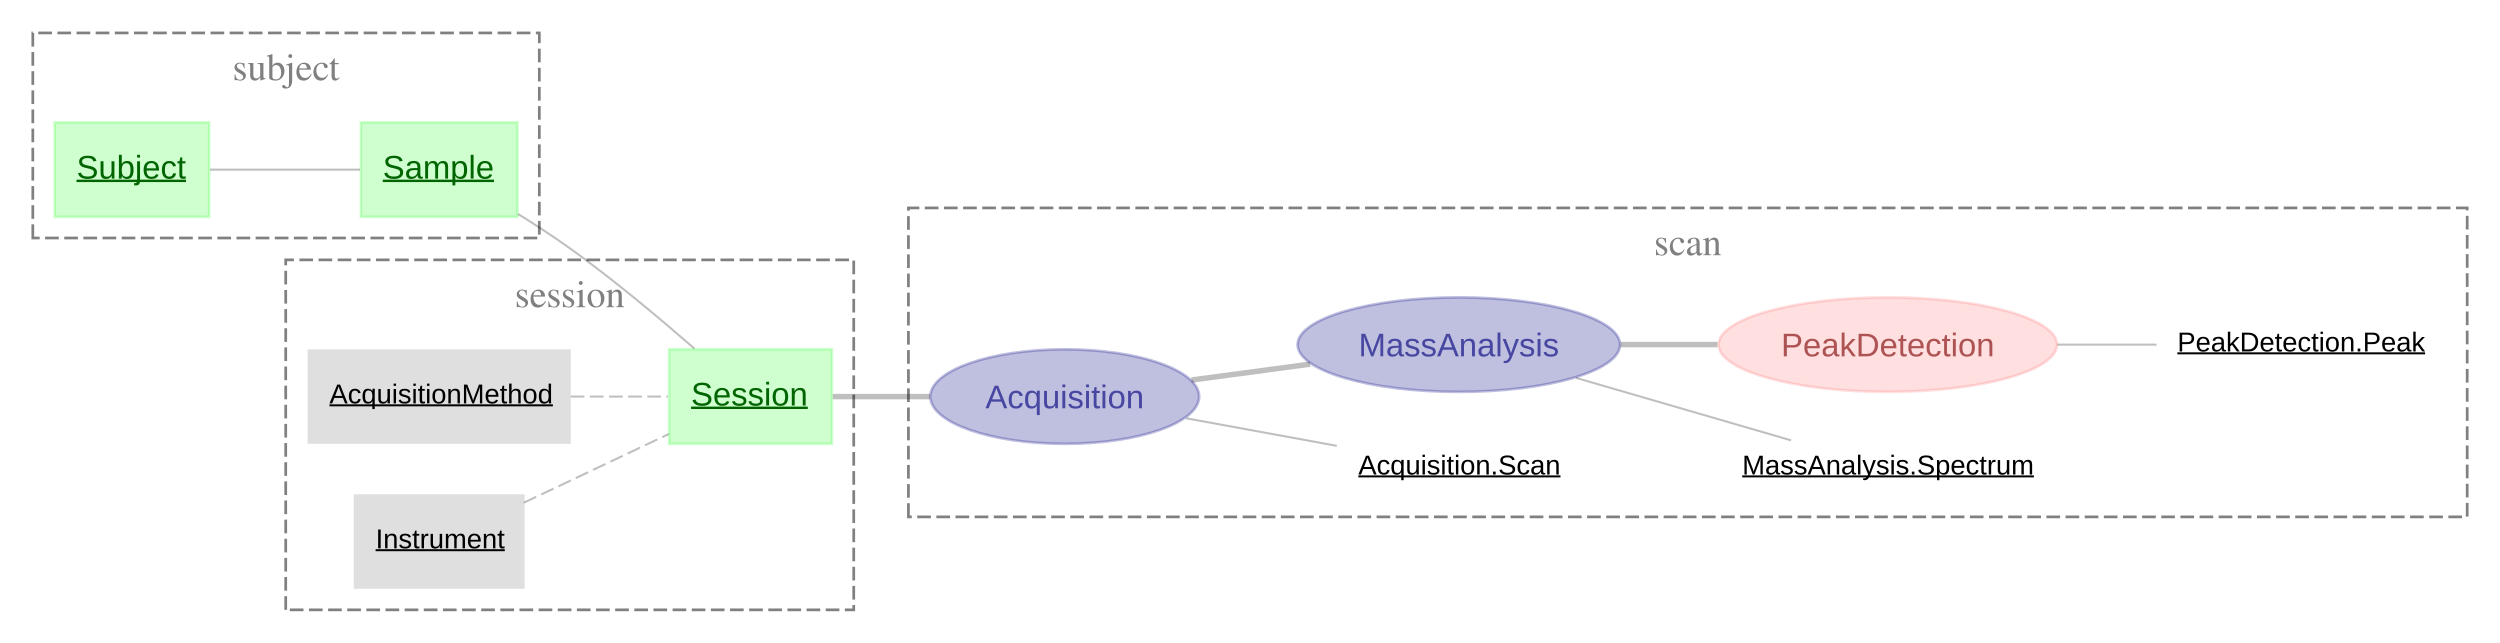
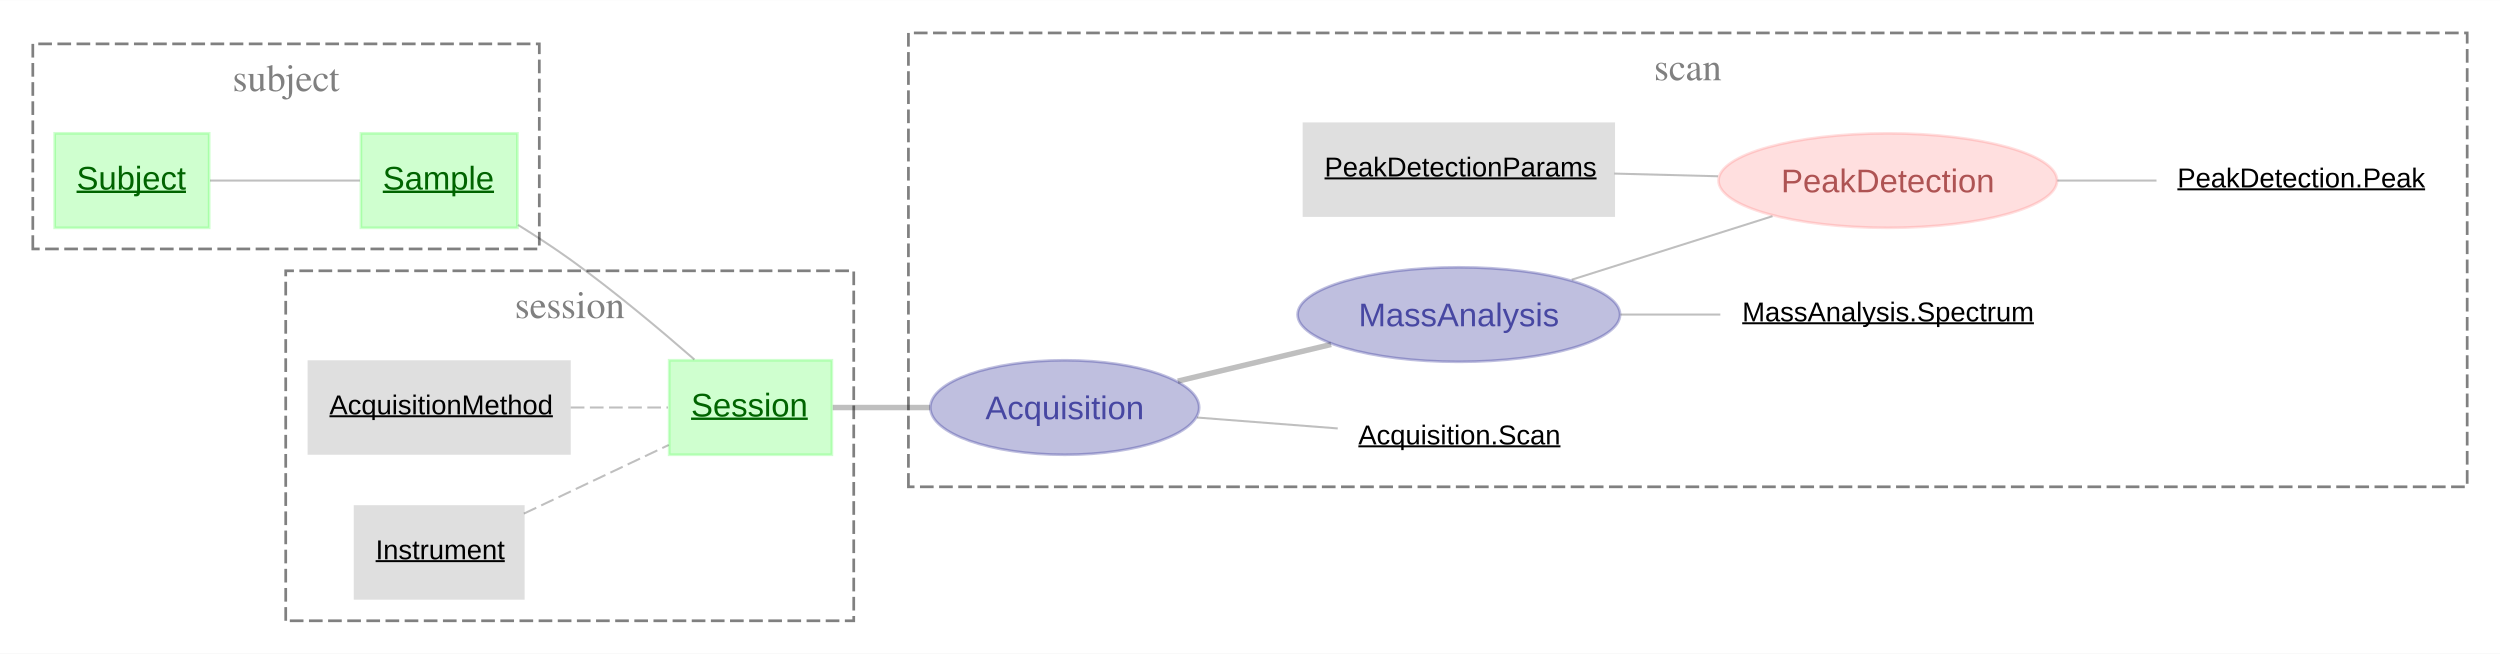
- <svg xmlns="http://www.w3.org/2000/svg" xmlns:xlink="http://www.w3.org/1999/xlink" width="914pt" height="235pt" viewBox="0.00 0.00 914.36 235.00">
-   <g id="graph0" class="graph" transform="scale(1 1) rotate(0) translate(4 231)">
-     <polygon fill="white" stroke="none" points="-4,4 -4,-231 910.36,-231 910.36,4 -4,4" />
+ <svg xmlns="http://www.w3.org/2000/svg" xmlns:xlink="http://www.w3.org/1999/xlink" width="914pt" height="239pt" viewBox="0.00 0.00 914.36 239.00">
+   <g id="graph0" class="graph" transform="scale(1 1) rotate(0) translate(4 235)">
+     <polygon fill="white" stroke="none" points="-4,4 -4,-235 910.36,-235 910.36,4 -4,4" />
    <g id="clust1" class="cluster">
      <polygon fill="none" stroke="gray" stroke-dasharray="5,2" points="8,-144 8,-219 193.25,-219 193.25,-144 8,-144" />
      <text text-anchor="middle" x="100.62" y="-201.7" font-family="Times,serif" font-size="14.00" fill="gray">subject</text>
    </g>
    <g id="clust2" class="cluster">
      <polygon fill="none" stroke="gray" stroke-dasharray="5,2" points="100.5,-8 100.5,-136 308.25,-136 308.25,-8 100.5,-8" />
      <text text-anchor="middle" x="204.38" y="-118.7" font-family="Times,serif" font-size="14.00" fill="gray">session</text>
    </g>
    <g id="clust3" class="cluster">
-       <polygon fill="none" stroke="gray" stroke-dasharray="5,2" points="328.25,-42 328.25,-155 898.36,-155 898.36,-42 328.25,-42" />
-       <text text-anchor="middle" x="613.31" y="-137.7" font-family="Times,serif" font-size="14.00" fill="gray">scan</text>
+       <polygon fill="none" stroke="gray" stroke-dasharray="5,2" points="328.25,-57 328.25,-223 898.36,-223 898.36,-57 328.25,-57" />
+       <text text-anchor="middle" x="613.31" y="-205.7" font-family="Times,serif" font-size="14.00" fill="gray">scan</text>
    </g>
    <g id="node1" class="node">
      <g id="a_node1">
        <a xlink:title="subject_id            ------------------------------ subject_description=&quot;'' ">
          <polygon fill="#00ff00" fill-opacity="0.188" stroke="#00ff00" stroke-opacity="0.188" points="72.5,-186.28 16,-186.28 16,-151.72 72.5,-151.72 72.5,-186.28" />
          <text text-anchor="start" x="24" y="-165.72" font-family="arial" text-decoration="underline" font-size="12.00" fill="darkgreen">Subject</text>
        </a>
      </g>
    </g>
    <g id="node4" class="node">
      <g id="a_node4">
        <a xlink:title="→ subject.Subject sample_id             ------------------------------ sample_type           collection_datetime=null  sample_description=&quot;'' ">
          <polygon fill="#00ff00" fill-opacity="0.188" stroke="#00ff00" stroke-opacity="0.188" points="185.25,-186.28 128,-186.28 128,-151.72 185.25,-151.72 185.25,-186.28" />
          <text text-anchor="start" x="136" y="-165.72" font-family="arial" text-decoration="underline" font-size="12.00" fill="darkgreen">Sample</text>
        </a>
      </g>
    </g>
    <g id="edge1" class="edge">
      <path fill="none" stroke="#000000" stroke-width="0.75" stroke-opacity="0.251" d="M72.82,-169C89.55,-169 110.84,-169 127.64,-169" />
    </g>
    <g id="node2" class="node">
      <g id="a_node2">
        <a xlink:title="instrument_id         ------------------------------ instrument_name       manufacturer=&quot;'' model=&quot;'' ">
          <polygon fill="#000000" fill-opacity="0.125" stroke="none" points="187.88,-50.28 125.38,-50.28 125.38,-15.72 187.88,-15.72 187.88,-50.28" />
          <text text-anchor="start" x="133.38" y="-30.5" font-family="arial" text-decoration="underline" font-size="10.00">Instrument</text>
        </a>
      </g>
    </g>
    <g id="node7" class="node">
      <g id="a_node7">
        <a xlink:title="→ subject.Sample session_idx           ------------------------------ session_datetime      → session.Instrument → session.AcquisitionMethod raw_data_path         session_notes=&quot;'' ">
          <polygon fill="#00ff00" fill-opacity="0.188" stroke="#00ff00" stroke-opacity="0.188" points="300.25,-103.28 240.75,-103.28 240.75,-68.72 300.25,-68.72 300.25,-103.28" />
          <text text-anchor="start" x="248.75" y="-82.72" font-family="arial" text-decoration="underline" font-size="12.00" fill="darkgreen">Session</text>
        </a>
      </g>
    </g>
    <g id="edge3" class="edge">
      <path fill="none" stroke="#000000" stroke-width="0.75" stroke-dasharray="5,2" stroke-opacity="0.251" d="M187.61,-47.2C204.05,-54.99 224.33,-64.6 240.6,-72.31" />
    </g>
    <g id="node3" class="node">
      <g id="a_node3">
        <a xlink:title="→ session.Session ------------------------------ n_scans               ">
          <ellipse fill="#00007f" fill-opacity="0.251" stroke="#00007f" stroke-opacity="0.251" cx="385.42" cy="-86" rx="49.17" ry="17.28" />
          <text text-anchor="middle" x="385.42" y="-81.72" font-family="arial" font-size="12.00" fill="#00007f" fill-opacity="0.627">Acquisition</text>
        </a>
      </g>
    </g>
    <g id="node6" class="node">
      <g id="a_node6">
        <a xlink:title="→ scan.Acquisition scan_number           ------------------------------ retention_time        ms_level              total_ion_current     base_peak_mz          base_peak_intensity   ">
-           <polygon fill="none" stroke="none" points="574.31,-70 484.81,-70 484.81,-50 574.31,-50 574.31,-70" />
-           <text text-anchor="start" x="492.81" y="-57.5" font-family="arial" text-decoration="underline" font-size="10.00">Acquisition.Scan</text>
+           <polygon fill="none" stroke="none" points="574.31,-85 484.81,-85 484.81,-65 574.31,-65 574.31,-85" />
+           <text text-anchor="start" x="492.81" y="-72.5" font-family="arial" text-decoration="underline" font-size="10.00">Acquisition.Scan</text>
        </a>
      </g>
    </g>
    <g id="edge6" class="edge">
-       <path fill="none" stroke="#000000" stroke-width="0.75" stroke-opacity="0.251" d="M429.84,-78.06C447.31,-74.86 467.43,-71.18 484.92,-67.98" />
+       <path fill="none" stroke="#000000" stroke-width="0.75" stroke-opacity="0.251" d="M433.75,-82.34C450.39,-81.05 468.99,-79.61 485.27,-78.35" />
    </g>
    <g id="node8" class="node">
      <g id="a_node8">
        <a xlink:title="→ scan.Acquisition ">
-           <ellipse fill="#00007f" fill-opacity="0.251" stroke="#00007f" stroke-opacity="0.251" cx="529.56" cy="-105" rx="58.97" ry="17.28" />
-           <text text-anchor="middle" x="529.56" y="-100.72" font-family="arial" font-size="12.00" fill="#00007f" fill-opacity="0.627">MassAnalysis</text>
+           <ellipse fill="#00007f" fill-opacity="0.251" stroke="#00007f" stroke-opacity="0.251" cx="529.56" cy="-120" rx="58.97" ry="17.28" />
+           <text text-anchor="middle" x="529.56" y="-115.72" font-family="arial" font-size="12.00" fill="#00007f" fill-opacity="0.627">MassAnalysis</text>
        </a>
      </g>
    </g>
    <g id="edge7" class="edge">
-       <path fill="none" stroke="#000000" stroke-width="2" stroke-opacity="0.251" d="M431.79,-92.06C445.6,-93.91 460.91,-95.96 475.2,-97.87" />
+       <path fill="none" stroke="#000000" stroke-width="2" stroke-opacity="0.251" d="M426.77,-95.65C444.26,-99.83 464.81,-104.75 482.85,-109.07" />
    </g>
    <g id="edge2" class="edge">
      <path fill="none" stroke="#000000" stroke-width="0.75" stroke-opacity="0.251" d="M185.47,-152.78C191.92,-148.78 198.67,-144.37 204.75,-140 220.56,-128.63 237.42,-114.5 249.97,-103.55" />
    </g>
    <g id="node5" class="node">
      <g id="a_node5">
        <a xlink:title="method_id             ------------------------------ method_name           ionization_mode       method_description=&quot;'' ">
          <polygon fill="#000000" fill-opacity="0.125" stroke="none" points="204.75,-103.28 108.5,-103.28 108.5,-68.72 204.75,-68.72 204.75,-103.28" />
          <text text-anchor="start" x="116.5" y="-83.5" font-family="arial" text-decoration="underline" font-size="10.00">AcquisitionMethod</text>
        </a>
      </g>
    </g>
    <g id="edge4" class="edge">
      <path fill="none" stroke="#000000" stroke-width="0.75" stroke-dasharray="5,2" stroke-opacity="0.251" d="M204.75,-86C216.81,-86 229.43,-86 240.3,-86" />
    </g>
    <g id="edge5" class="edge">
      <path fill="none" stroke="#000000" stroke-width="2" stroke-opacity="0.251" d="M300.58,-86C311.43,-86 324.05,-86 336.17,-86" />
    </g>
    <g id="node9" class="node">
      <g id="a_node9">
        <a xlink:title="→ scan.MassAnalysis scan_number           ------------------------------ mz_array              intensity_array       ">
-           <polygon fill="none" stroke="none" points="747.7,-70 625.2,-70 625.2,-50 747.7,-50 747.7,-70" />
-           <text text-anchor="start" x="633.2" y="-57.5" font-family="arial" text-decoration="underline" font-size="10.00">MassAnalysis.Spectrum</text>
+           <polygon fill="none" stroke="none" points="747.7,-130 625.2,-130 625.2,-110 747.7,-110 747.7,-130" />
+           <text text-anchor="start" x="633.2" y="-117.5" font-family="arial" text-decoration="underline" font-size="10.00">MassAnalysis.Spectrum</text>
        </a>
      </g>
    </g>
    <g id="edge8" class="edge">
-       <path fill="none" stroke="#000000" stroke-width="0.75" stroke-opacity="0.251" d="M572.48,-92.82C597.12,-85.66 627.88,-76.73 651.08,-69.99" />
+       <path fill="none" stroke="#000000" stroke-width="0.75" stroke-opacity="0.251" d="M588.68,-120C600.61,-120 613.2,-120 625.2,-120" />
    </g>
-     <g id="node10" class="node">
-       <g id="a_node10">
-         <a xlink:title="→ scan.MassAnalysis ------------------------------ total_peaks           ">
-           <ellipse fill="#ff0000" fill-opacity="0.125" stroke="#ff0000" stroke-opacity="0.125" cx="686.45" cy="-105" rx="61.91" ry="17.28" />
-           <text text-anchor="middle" x="686.45" y="-100.72" font-family="arial" font-size="12.00" fill="#7f0000" fill-opacity="0.627">PeakDetection</text>
+     <g id="node11" class="node">
+       <g id="a_node11">
+         <a xlink:title="→ scan.MassAnalysis → scan.PeakDetectionParams ------------------------------ total_peaks           ">
+           <ellipse fill="#ff0000" fill-opacity="0.125" stroke="#ff0000" stroke-opacity="0.125" cx="686.45" cy="-169" rx="61.91" ry="17.28" />
+           <text text-anchor="middle" x="686.45" y="-164.72" font-family="arial" font-size="12.00" fill="#7f0000" fill-opacity="0.627">PeakDetection</text>
        </a>
      </g>
    </g>
    <g id="edge9" class="edge">
-       <path fill="none" stroke="#000000" stroke-width="2" stroke-opacity="0.251" d="M588.68,-105C600.27,-105 612.47,-105 624.16,-105" />
+       <path fill="none" stroke="#000000" stroke-width="0.75" stroke-opacity="0.251" d="M570.85,-132.75C593.44,-139.89 621.56,-148.79 644.28,-155.98" />
    </g>
-     <g id="node11" class="node">
-       <g id="a_node11">
-         <a xlink:title="→ scan.PeakDetection scan_number           peak_idx              ------------------------------ mz                    intensity             snr                   ">
-           <polygon fill="none" stroke="none" points="890.36,-115 784.36,-115 784.36,-95 890.36,-95 890.36,-115" />
-           <text text-anchor="start" x="792.36" y="-102.5" font-family="arial" text-decoration="underline" font-size="10.00">PeakDetection.Peak</text>
+     <g id="node10" class="node">
+       <g id="a_node10">
+         <a xlink:title="peak_params_id        ------------------------------ height_factor         prominence_factor     min_distance          peak_params_desc      ">
+           <polygon fill="#000000" fill-opacity="0.125" stroke="none" points="586.69,-190.28 472.44,-190.28 472.44,-155.72 586.69,-155.72 586.69,-190.28" />
+           <text text-anchor="start" x="480.44" y="-170.5" font-family="arial" text-decoration="underline" font-size="10.00">PeakDetectionParams</text>
        </a>
      </g>
    </g>
    <g id="edge10" class="edge">
-       <path fill="none" stroke="#000000" stroke-width="0.75" stroke-opacity="0.251" d="M748.45,-105C760.5,-105 773.03,-105 784.73,-105" />
+       <path fill="none" stroke="#000000" stroke-width="0.75" stroke-opacity="0.251" d="M586.48,-171.56C598.79,-171.24 611.88,-170.9 624.37,-170.58" />
+     </g>
+     <g id="node12" class="node">
+       <g id="a_node12">
+         <a xlink:title="→ scan.PeakDetection scan_number           peak_idx              ------------------------------ mz                    intensity             snr                   ">
+           <polygon fill="none" stroke="none" points="890.36,-179 784.36,-179 784.36,-159 890.36,-159 890.36,-179" />
+           <text text-anchor="start" x="792.36" y="-166.5" font-family="arial" text-decoration="underline" font-size="10.00">PeakDetection.Peak</text>
+         </a>
+       </g>
+     </g>
+     <g id="edge11" class="edge">
+       <path fill="none" stroke="#000000" stroke-width="0.75" stroke-opacity="0.251" d="M748.45,-169C760.5,-169 773.03,-169 784.73,-169" />
    </g>
  </g>
</svg>
